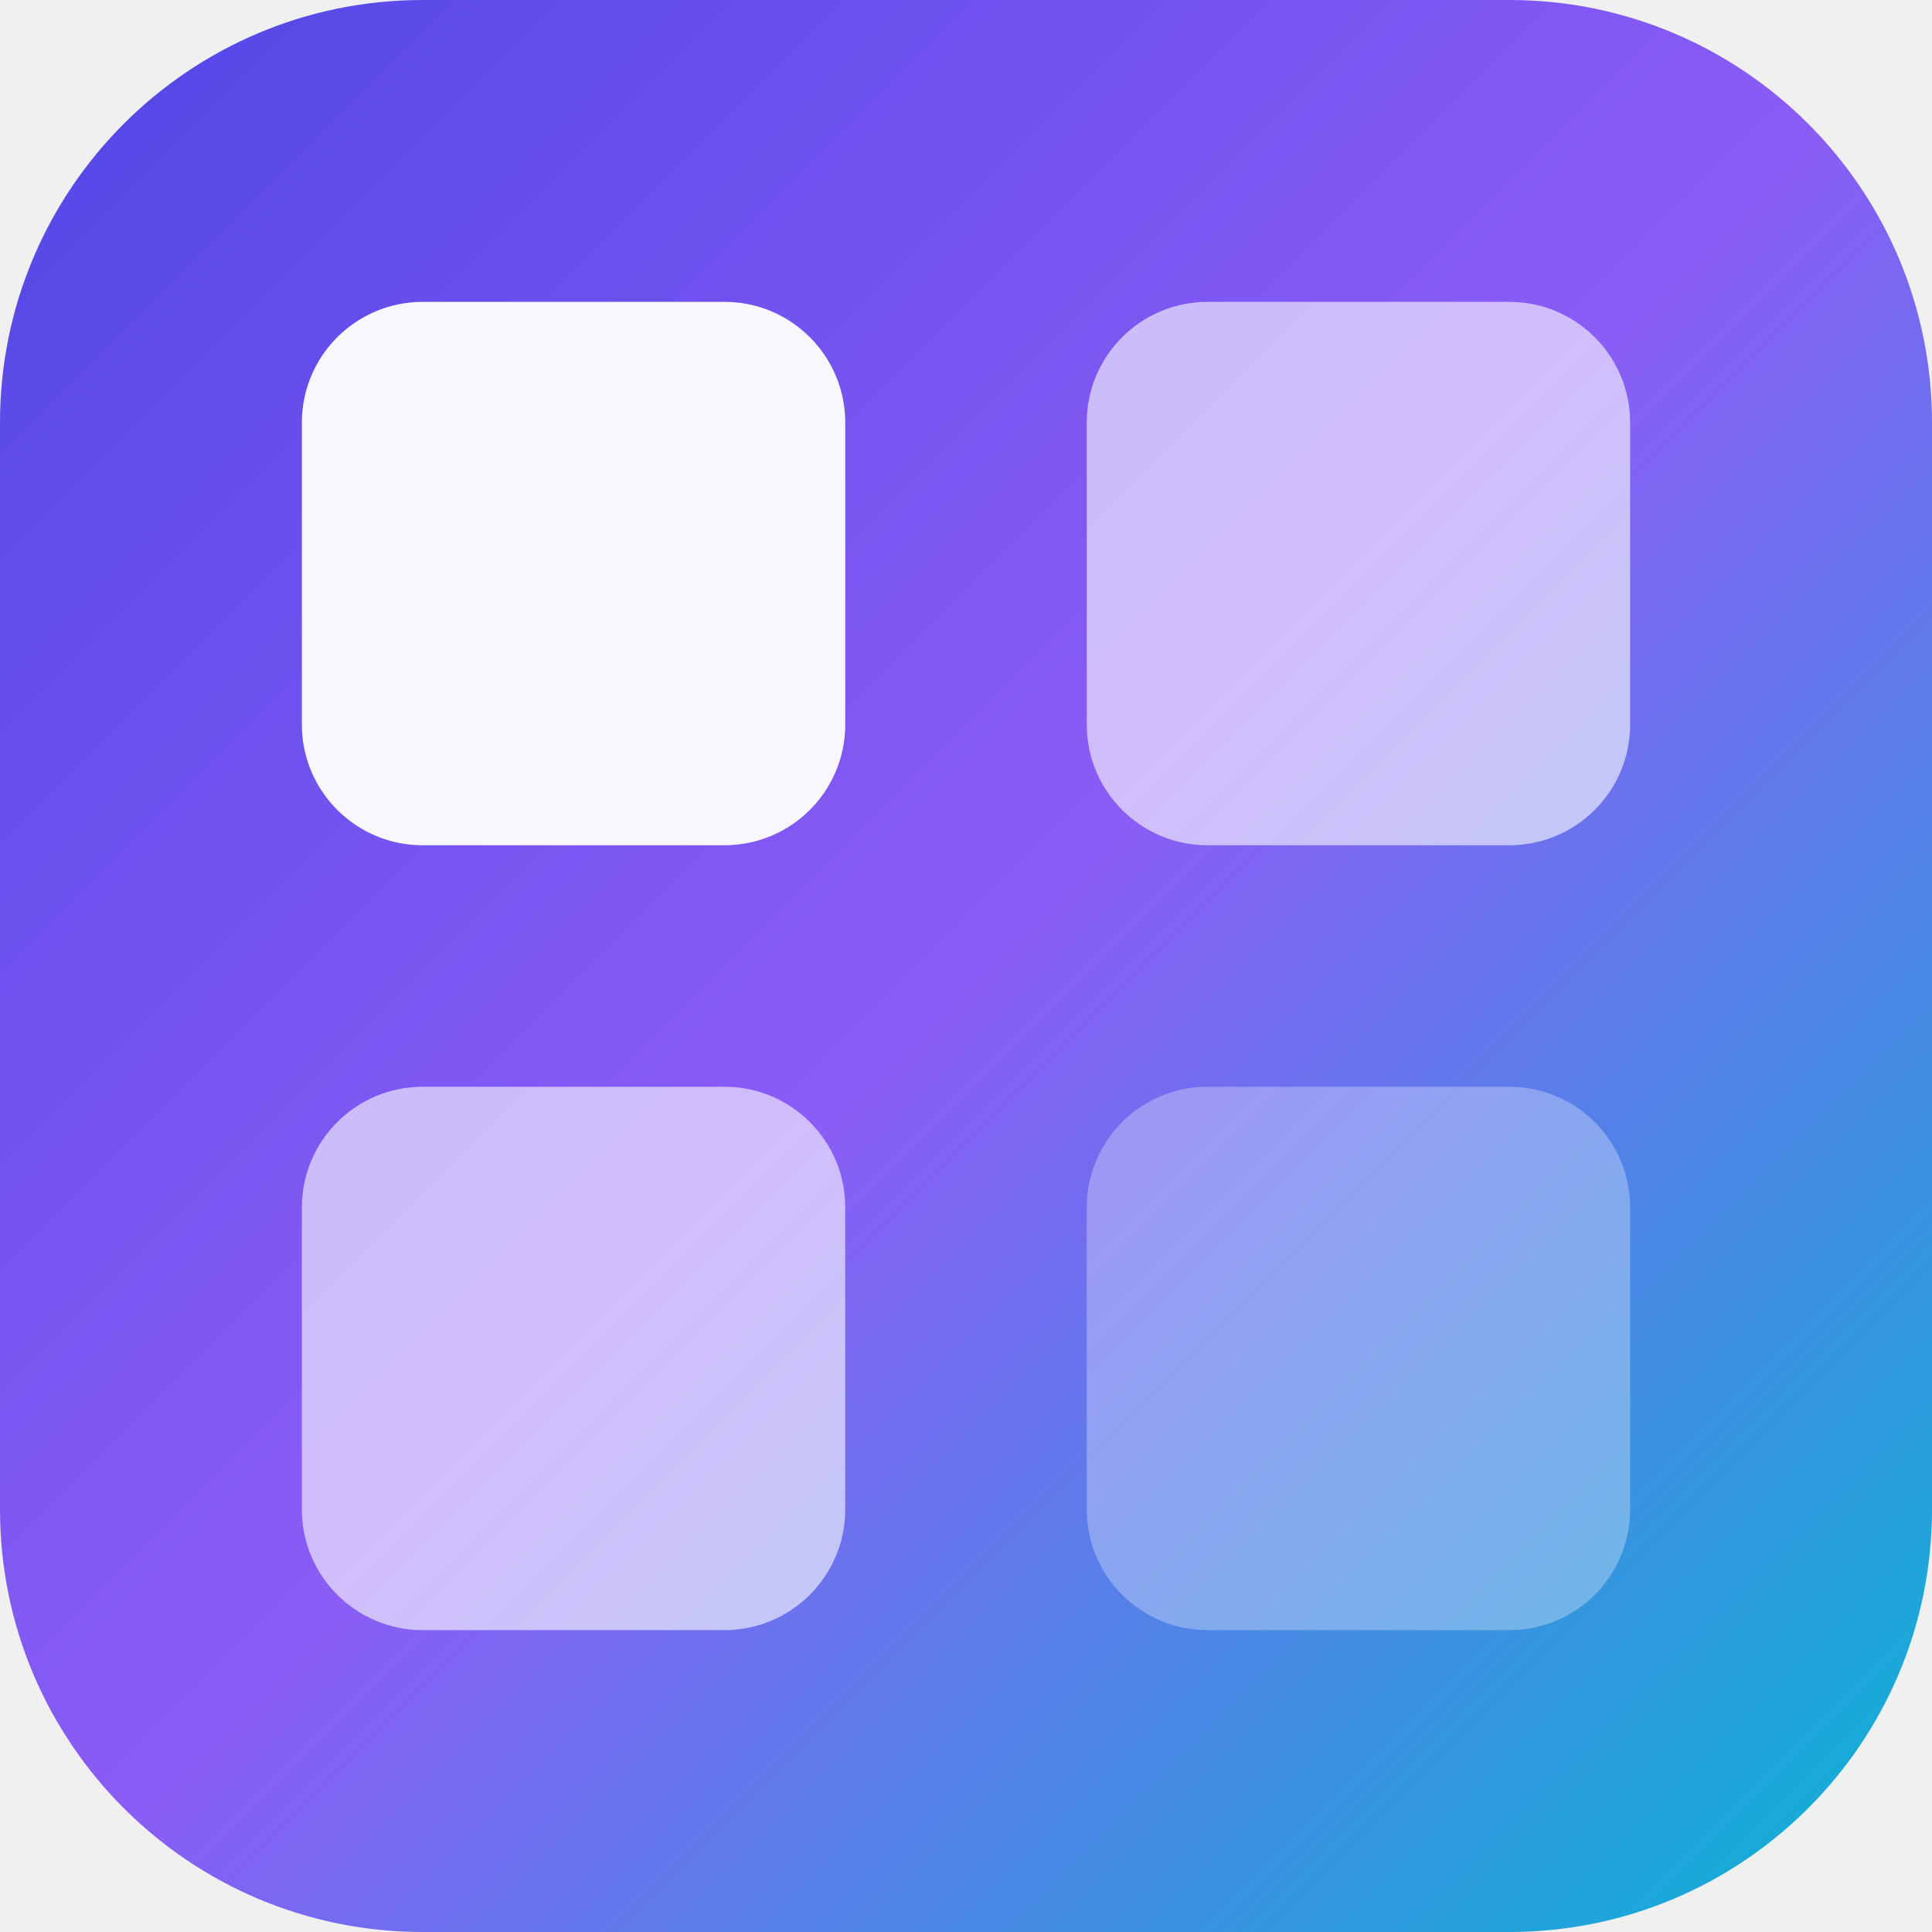
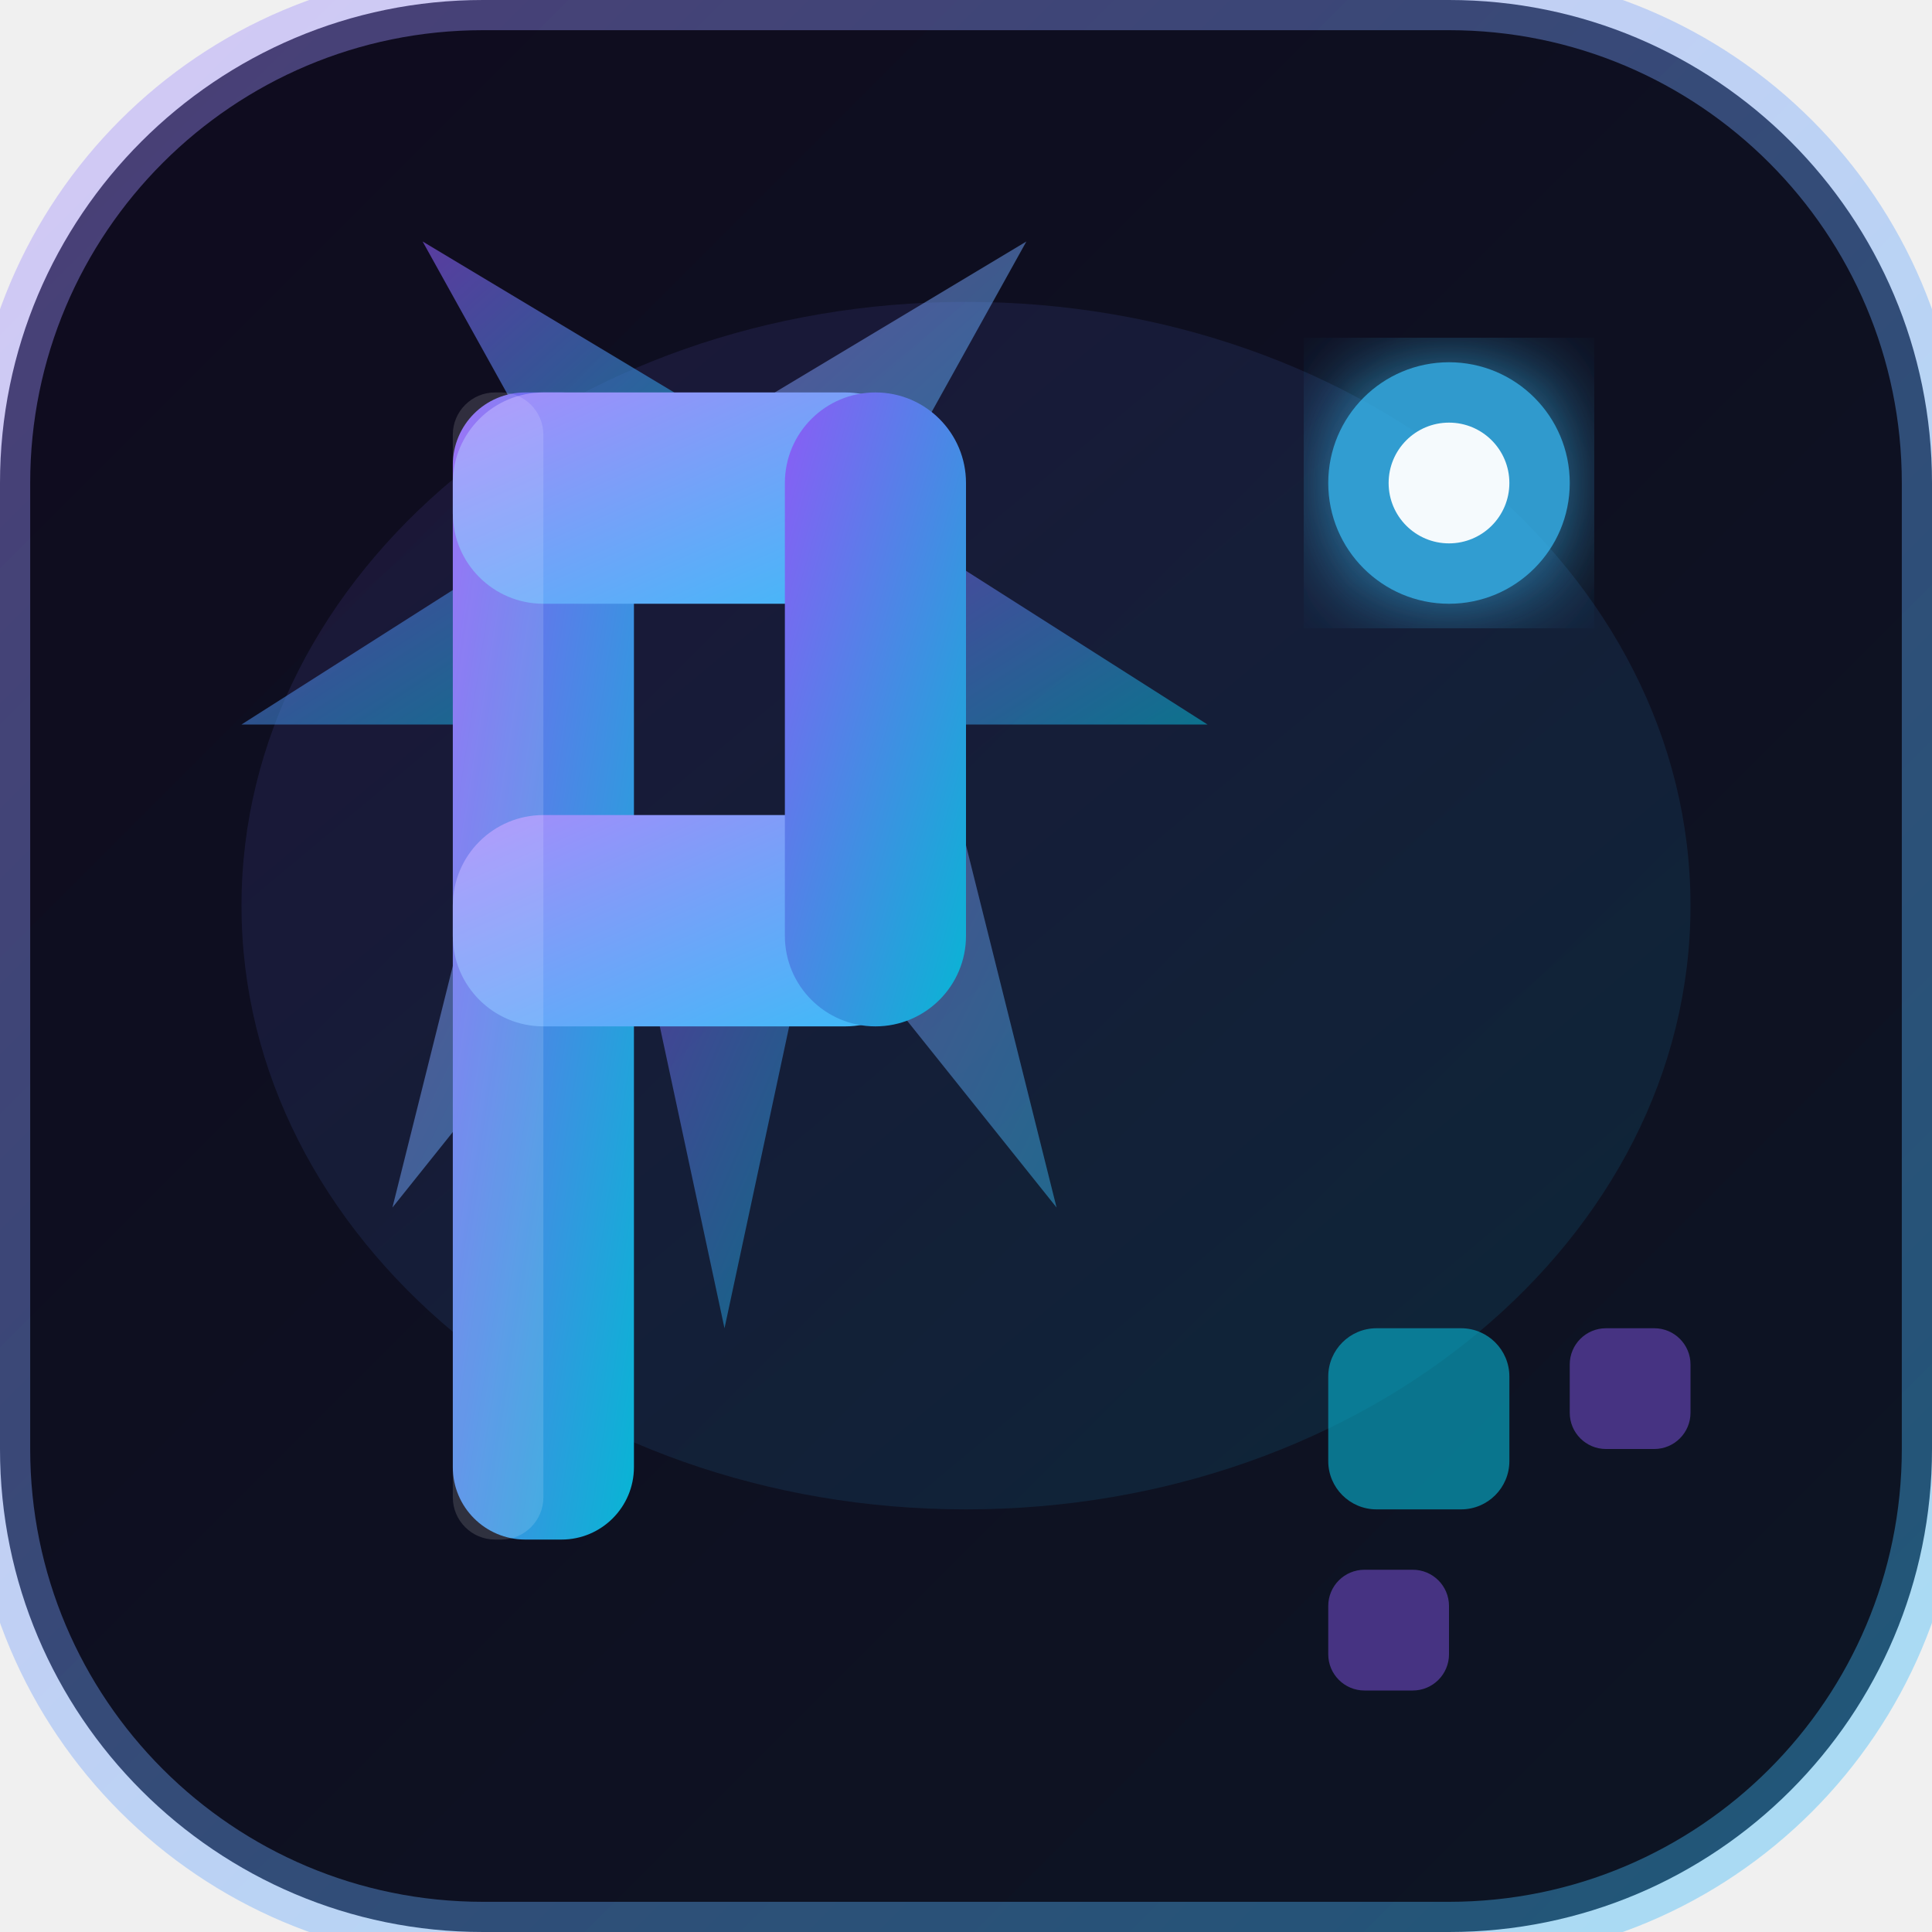
<svg xmlns="http://www.w3.org/2000/svg" viewBox="0 0 32 32">
  <defs>
-     <linearGradient id="fg" x1="0" y1="0" x2="1" y2="1">
-       <stop offset="0%" stop-color="#4F46E5" />
-       <stop offset="50%" stop-color="#8B5CF6" />
+     <linearGradient id="f1" x1="0%" y1="0%" x2="100%" y2="100%">
+       <stop offset="0%" stop-color="#8B5CF6" />
      <stop offset="100%" stop-color="#06B6D4" />
    </linearGradient>
+     <linearGradient id="f2" x1="0%" y1="0%" x2="100%" y2="100%">
+       <stop offset="0%" stop-color="#A78BFA" />
+       <stop offset="100%" stop-color="#38BDF8" />
+     </linearGradient>
+     <linearGradient id="f3" x1="0%" y1="0%" x2="100%" y2="100%">
+       <stop offset="0%" stop-color="#0F0B1E" />
+       <stop offset="100%" stop-color="#0D1524" />
+     </linearGradient>
+     <filter id="fg">
+       <feGaussianBlur stdDeviation="0.8" result="b" />
+       <feMerge>
+         <feMergeNode in="b" />
+         <feMergeNode in="SourceGraphic" />
+       </feMerge>
+     </filter>
+     <clipPath id="frc">
+       <rect width="32" height="32" rx="8" />
+     </clipPath>
  </defs>
-   <rect width="32" height="32" rx="7" fill="url(#fg)" />
-   <rect x="5" y="5" width="9" height="9" rx="2" fill="white" opacity="0.95" />
-   <rect x="18" y="5" width="9" height="9" rx="2" fill="white" opacity="0.6" />
-   <rect x="5" y="18" width="9" height="9" rx="2" fill="white" opacity="0.6" />
-   <rect x="18" y="18" width="9" height="9" rx="2" fill="white" opacity="0.3" />
+   <rect width="32" height="32" rx="8" fill="url(#f3)" />
+   <g clip-path="url(#frc)">
+     <ellipse cx="16" cy="15" rx="12" ry="10" fill="url(#f1)" opacity="0.12" />
+     <path d="M7 4 L12 7 L9.5 8.5 Z" fill="url(#f1)" opacity="0.6" />
+     <path d="M17 4 L12 7 L14.5 8.5 Z" fill="url(#f2)" opacity="0.5" />
+     <path d="M20 12 L14.5 8.5 L15.5 12 Z" fill="url(#f1)" opacity="0.55" />
+     <path d="M17.5 20 L15.5 12 L13.5 15 Z" fill="url(#f2)" opacity="0.45" />
+     <path d="M12 22 L13.5 15 L10.5 15 Z" fill="url(#f1)" opacity="0.5" />
+     <path d="M6.5 20 L10.5 15 L8.5 12 Z" fill="url(#f2)" opacity="0.5" />
+     <path d="M4 12 L8.5 12 L9.5 8.5 Z" fill="url(#f1)" opacity="0.55" />
+     <rect x="7.5" y="6.5" width="3" height="19" rx="1.2" fill="url(#f1)" />
+     <rect x="7.5" y="6.5" width="8" height="3.5" rx="1.5" fill="url(#f2)" />
+     <rect x="7.5" y="13.5" width="8" height="3.5" rx="1.5" fill="url(#f2)" />
+     <rect x="13" y="6.5" width="3" height="10.5" rx="1.5" fill="url(#f1)" />
+     <circle cx="24" cy="8" r="2" fill="#38BDF8" opacity="0.8" filter="url(#fg)" />
+     <circle cx="24" cy="8" r="1" fill="white" opacity="0.95" />
+     <rect x="22" y="22" width="3" height="3" rx="0.8" fill="#06B6D4" opacity="0.6" />
+     <rect x="26" y="22" width="2" height="2" rx="0.6" fill="#8B5CF6" opacity="0.45" />
+     <rect x="22" y="26" width="2" height="2" rx="0.6" fill="#8B5CF6" opacity="0.45" />
+     <rect x="7.5" y="6.5" width="1.5" height="19" rx="0.7" fill="white" opacity="0.14" />
+   </g>
+   <rect width="32" height="32" rx="8" fill="none" stroke="url(#f2)" stroke-width="1" opacity="0.4" />
</svg>
